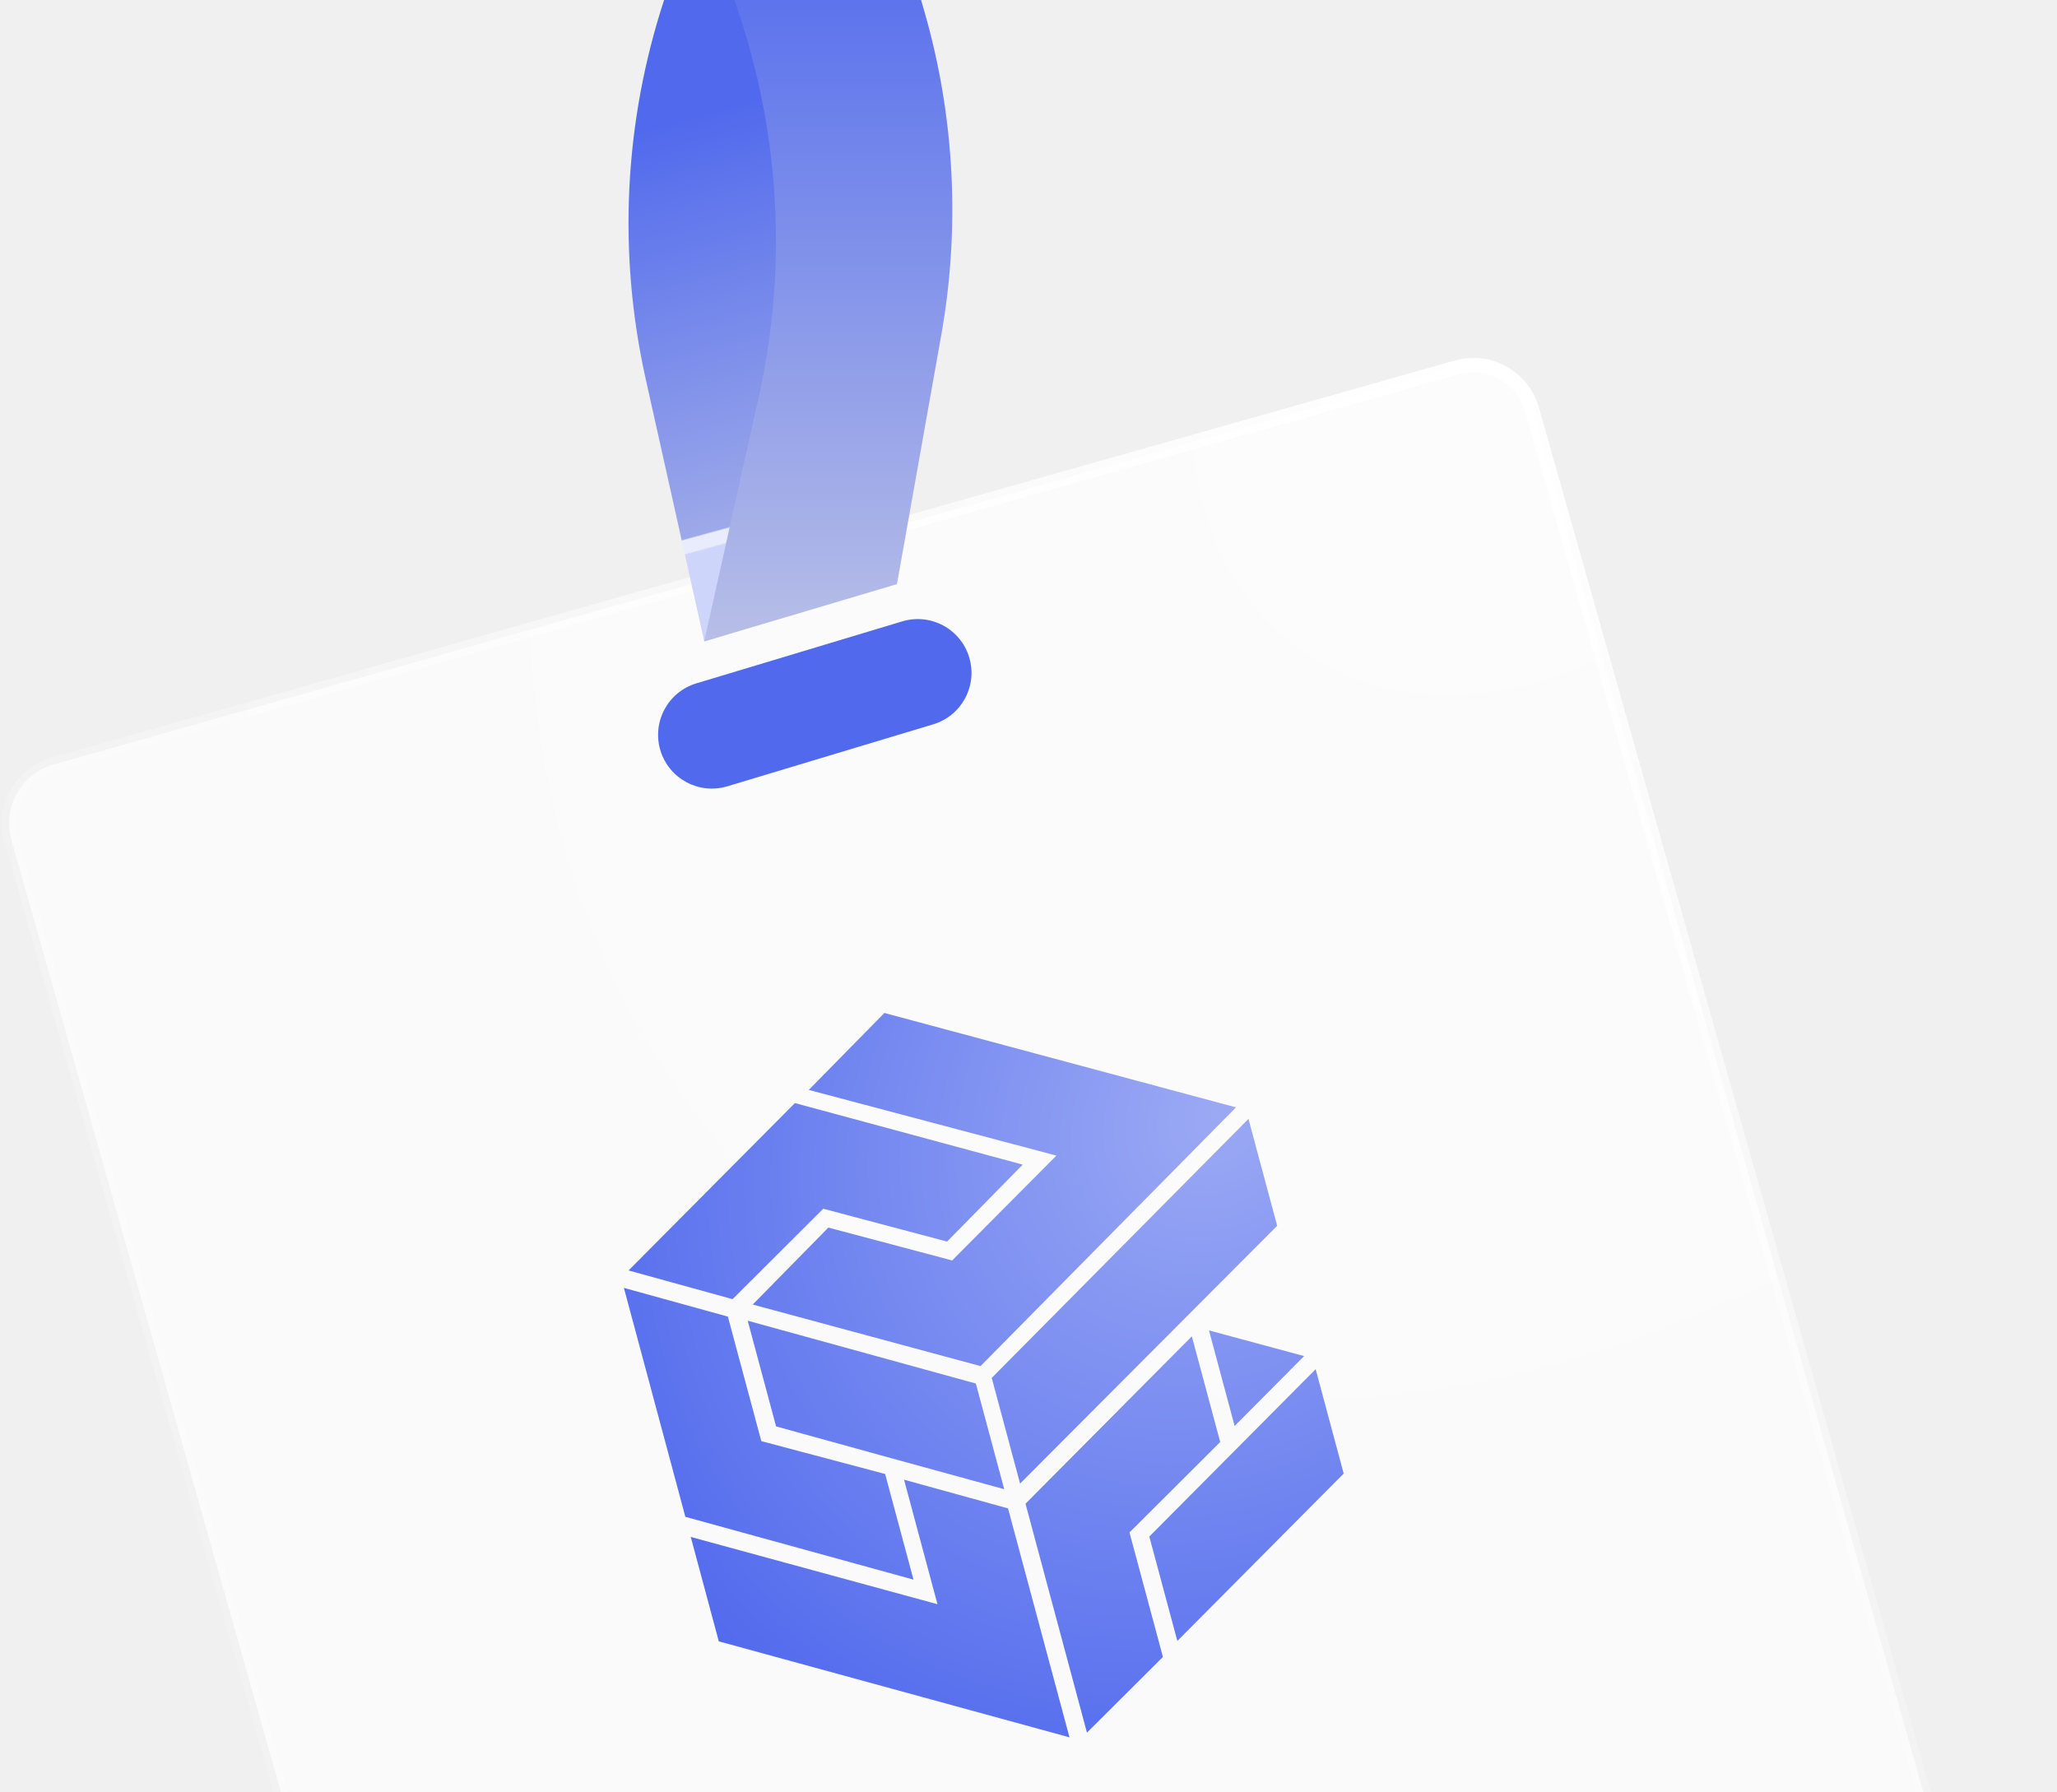
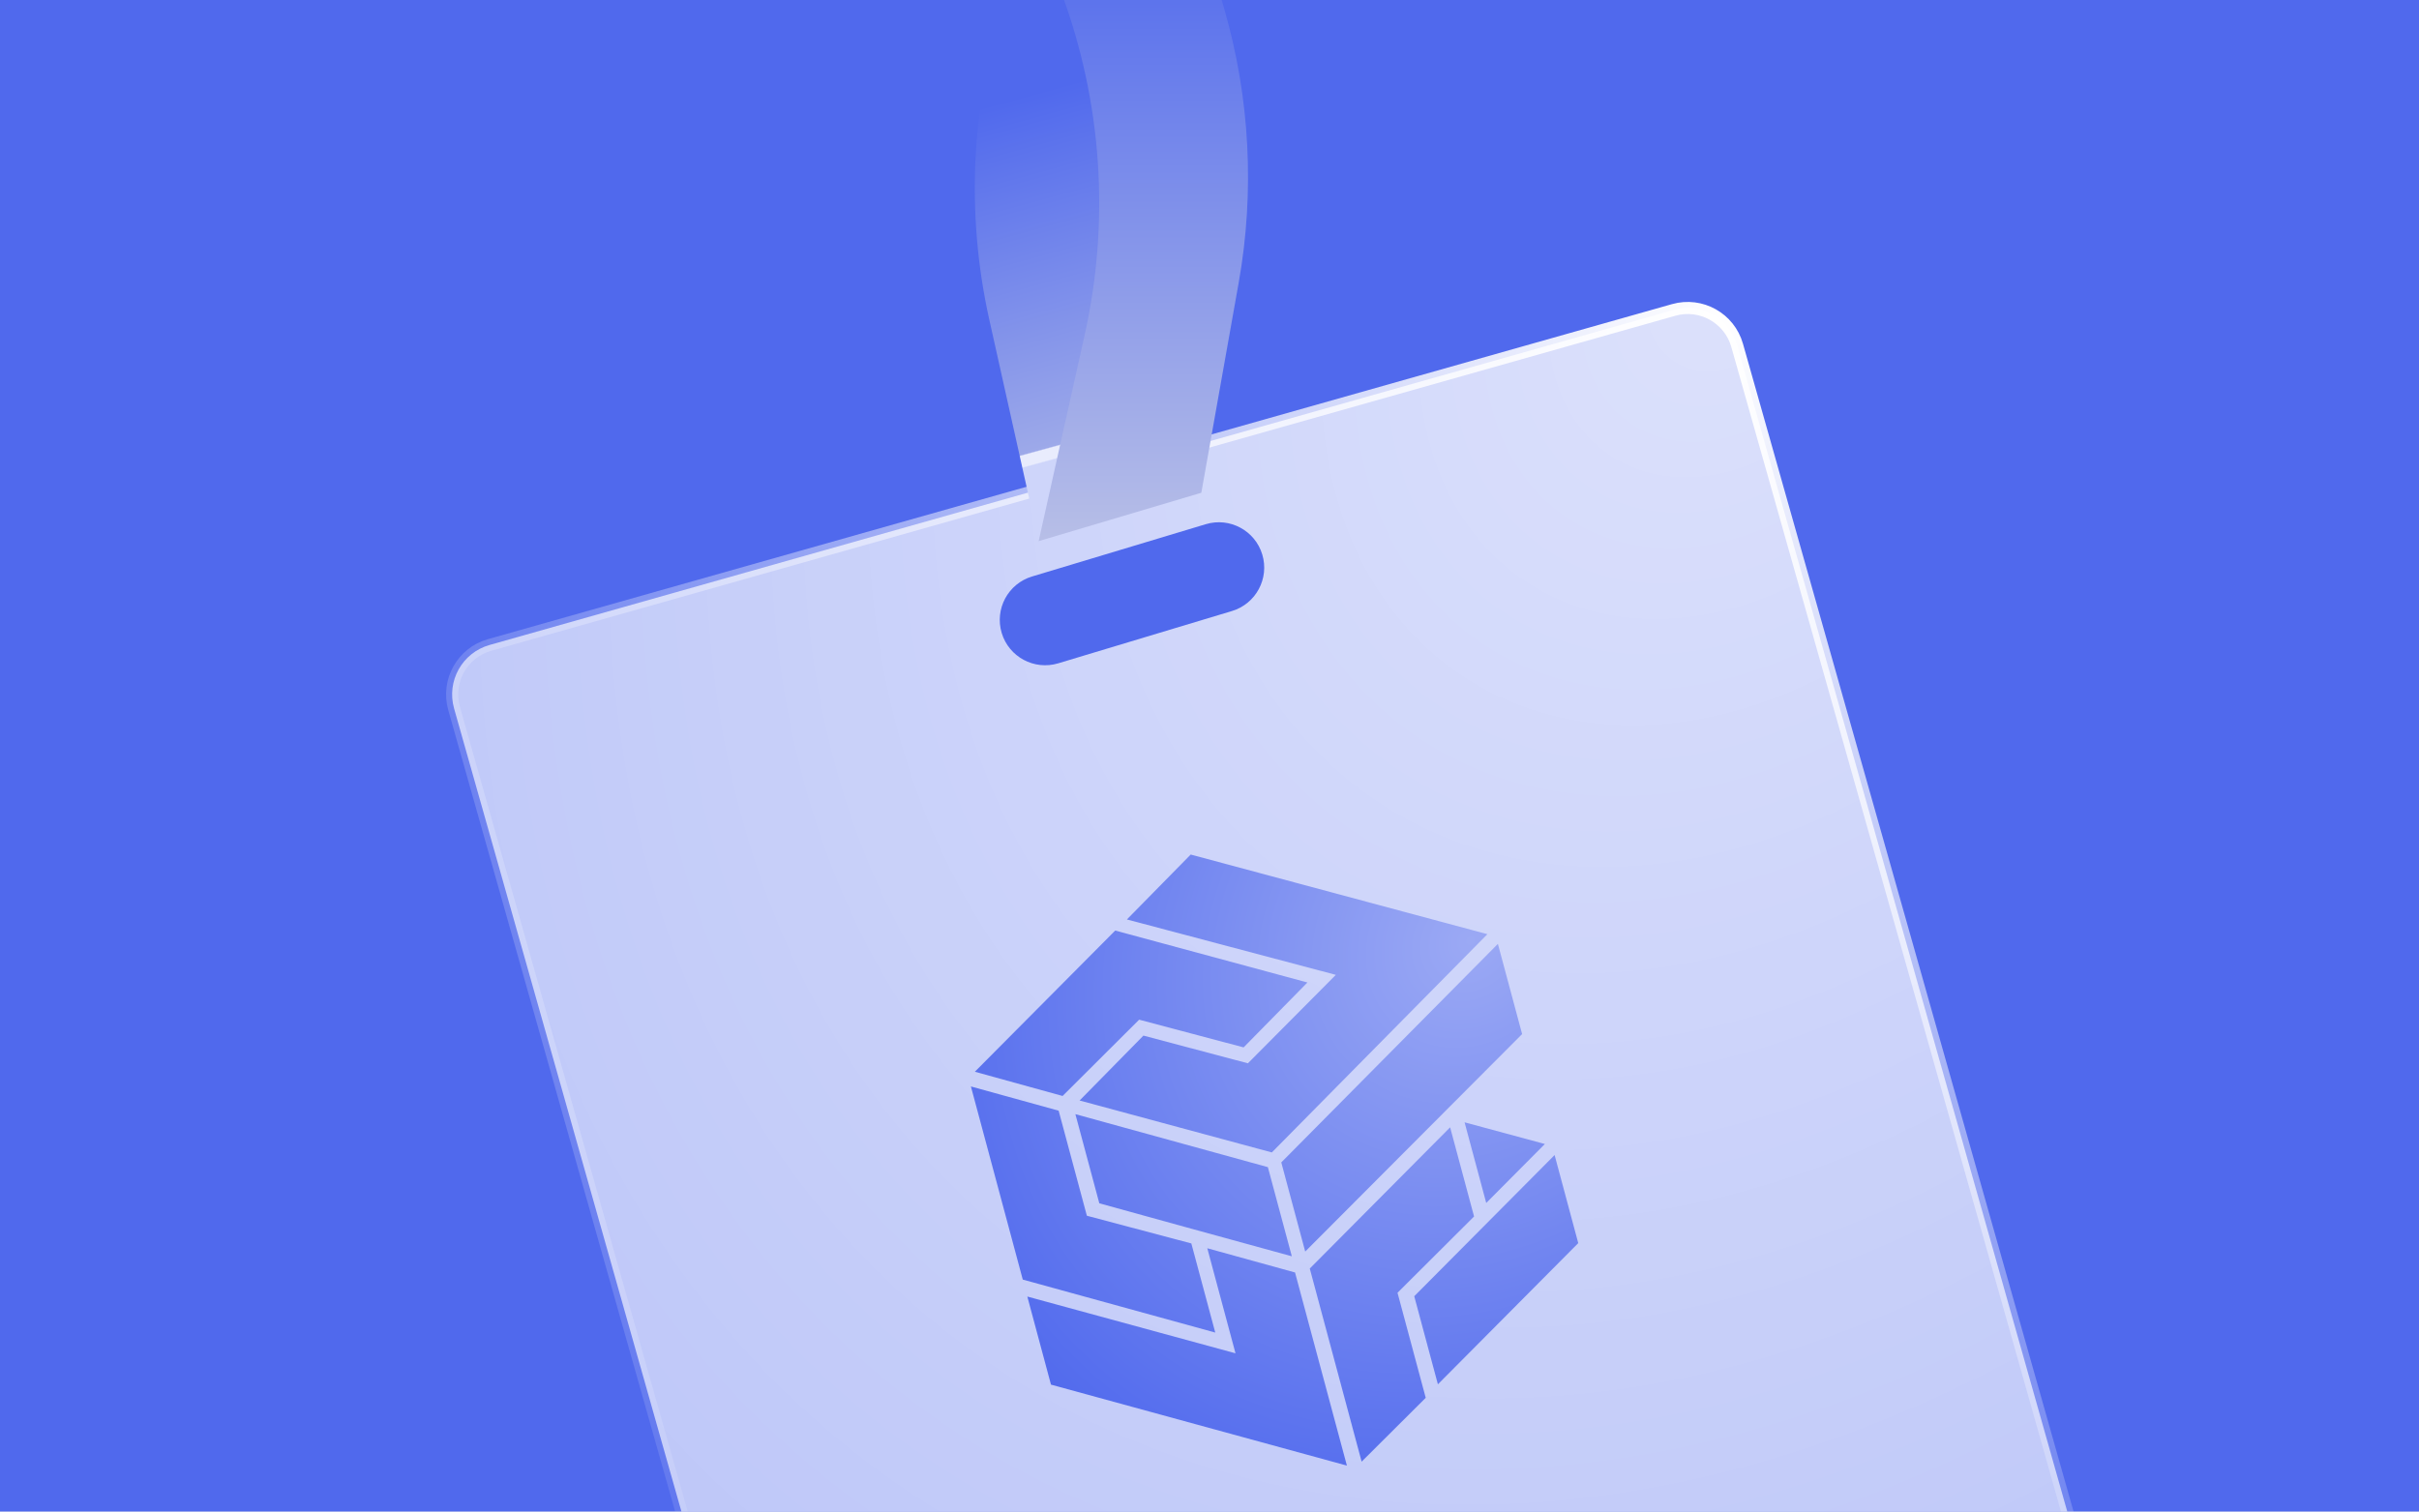
- <svg xmlns="http://www.w3.org/2000/svg" width="574" height="500" viewBox="0 0 574 500" fill="none">
-   <rect x="-1.461" y="217.987" width="441" height="561" rx="17" transform="rotate(-15.8022 -1.46113 217.987)" fill="url(#paint0_radial_0_1)" stroke="url(#paint1_radial_0_1)" stroke-width="4" />
-   <rect x="179.954" y="195.02" width="90" height="30" rx="15" transform="rotate(-16.7551 179.954 195.02)" fill="#5069ED" />
-   <path d="M195 -29.5L243 -48L231.474 4.439C224.592 35.75 225.338 68.257 233.649 99.22L250.5 162L196.522 179L180.185 105.788C172.343 70.645 174.134 34.037 185.369 -0.173L195 -29.5Z" fill="url(#paint2_linear_0_1)" />
-   <path d="M192.796 -32.701L243.472 -47L257.911 3.059C266.388 32.45 268.011 63.392 262.655 93.508L250.296 163L196.5 179L211.727 110.754C220.125 73.118 217.463 33.857 204.063 -2.301L192.796 -32.701Z" fill="url(#paint3_linear_0_1)" />
-   <path d="M245.579 406.055L216.561 398.04L208.645 368.555L272.308 386.084L280.224 415.57L245.579 406.055ZM225.683 304.147L246.785 282.676L344.905 309.018L273.614 381.218L210.045 364.039L231.147 342.569L265.698 351.733L294.784 322.474L225.683 304.147ZM221.818 307.818L285.387 324.997L264.284 346.468L229.734 337.304L204.418 362.54L175.4 354.525L221.818 307.818ZM174.094 359.391L203.112 367.406L212.442 402.156L246.992 411.32L254.908 440.805L191.245 423.276L174.094 359.391ZM192.753 428.892L261.6 447.664L252.271 412.913L281.289 420.928L298.44 484.813L200.575 458.026L192.753 428.892ZM303.313 483.505L286.162 419.62L332.58 372.914L340.496 402.399L315.18 427.635L324.51 462.386L303.313 483.505ZM374.952 411.212L328.534 457.918L320.713 428.784L367.131 382.078L374.952 411.212ZM344.52 397.932L337.359 371.255L363.911 378.426L344.52 397.932ZM356.388 342.062L284.654 414.004L276.739 384.519L348.378 312.226L356.388 342.062Z" fill="url(#paint4_radial_0_1)" />
+ <svg xmlns="http://www.w3.org/2000/svg" width="800" height="500" viewBox="0 0 800 500" fill="none">
+   <g clip-path="url(#clip0_1323_168)">
+     <rect width="800" height="500" fill="#5069ED" />
+     <rect x="145.539" y="217.987" width="441" height="561" rx="17" transform="rotate(-15.8022 145.539 217.987)" fill="url(#paint0_radial_1323_168)" stroke="url(#paint1_radial_1323_168)" stroke-width="4" />
+     <rect x="326.954" y="195.02" width="90" height="30" rx="15" transform="rotate(-16.7551 326.954 195.02)" fill="#5069ED" />
+     <path d="M342 -29.5L390 -48L378.474 4.439C371.592 35.75 372.338 68.257 380.649 99.22L397.5 162L343.522 179L327.185 105.788C319.343 70.645 321.134 34.037 332.369 -0.173L342 -29.5Z" fill="url(#paint2_linear_1323_168)" />
+     <path d="M339.796 -32.701L390.472 -47L404.911 3.059C413.388 32.45 415.011 63.392 409.655 93.508L397.296 163L343.5 179L358.727 110.754C367.125 73.118 364.463 33.857 351.063 -2.301L339.796 -32.701Z" fill="url(#paint3_linear_1323_168)" />
+     <path d="M392.579 406.055L363.561 398.04L355.645 368.555L419.308 386.084L427.224 415.57L392.579 406.055ZM372.683 304.147L393.785 282.676L491.905 309.018L420.614 381.218L357.045 364.039L378.147 342.569L412.698 351.733L441.784 322.474L372.683 304.147ZM368.818 307.818L432.387 324.997L411.284 346.468L376.734 337.304L351.418 362.54L322.4 354.525L368.818 307.818ZM321.094 359.391L350.112 367.406L359.442 402.156L393.992 411.32L401.908 440.805L338.245 423.276L321.094 359.391ZM339.753 428.892L408.6 447.664L399.271 412.913L428.289 420.928L445.44 484.813L347.575 458.026L339.753 428.892ZM450.313 483.505L433.162 419.62L479.58 372.914L487.496 402.399L462.18 427.635L471.51 462.386L450.313 483.505ZM521.952 411.212L475.534 457.918L467.713 428.784L514.131 382.078L521.952 411.212ZM491.52 397.932L484.359 371.255L510.911 378.426L491.52 397.932ZM503.388 342.062L431.654 414.004L423.739 384.519L495.378 312.226L503.388 342.062Z" fill="url(#paint4_radial_1323_168)" />
+   </g>
  <defs>
-     <radialGradient id="paint0_radial_0_1" cx="0" cy="0" r="1" gradientUnits="userSpaceOnUse" gradientTransform="translate(442.184 216.884) rotate(142.672) scale(635.627 500.627)">
+     <radialGradient id="paint0_radial_1323_168" cx="0" cy="0" r="1" gradientUnits="userSpaceOnUse" gradientTransform="translate(589.184 216.884) rotate(142.672) scale(635.627 500.627)">
      <stop stop-color="white" stop-opacity="0.8" />
      <stop offset="1" stop-color="white" stop-opacity="0.6" />
    </radialGradient>
-     <radialGradient id="paint1_radial_0_1" cx="0" cy="0" r="1" gradientUnits="userSpaceOnUse" gradientTransform="translate(436.128 222.591) rotate(137.505) scale(590.896 465.396)">
+     <radialGradient id="paint1_radial_1323_168" cx="0" cy="0" r="1" gradientUnits="userSpaceOnUse" gradientTransform="translate(583.128 222.591) rotate(137.505) scale(590.896 465.396)">
      <stop stop-color="white" />
      <stop offset="1" stop-color="white" stop-opacity="0" />
    </radialGradient>
-     <linearGradient id="paint2_linear_0_1" x1="172.796" y1="-36" x2="228.296" y2="166.5" gradientUnits="userSpaceOnUse">
+     <linearGradient id="paint2_linear_1323_168" x1="319.796" y1="-36" x2="375.296" y2="166.5" gradientUnits="userSpaceOnUse">
      <stop offset="0.334" stop-color="#5069ED" />
      <stop offset="0.879" stop-color="#9DA9E9" />
      <stop offset="0.881" stop-color="#E9ECFD" />
      <stop offset="0.898" stop-color="#E9ECFD" />
      <stop offset="0.9" stop-color="#CED5FA" />
    </linearGradient>
-     <linearGradient id="paint3_linear_0_1" x1="231.796" y1="-25" x2="231.796" y2="180" gradientUnits="userSpaceOnUse">
+     <linearGradient id="paint3_linear_1323_168" x1="378.796" y1="-25" x2="378.796" y2="180" gradientUnits="userSpaceOnUse">
      <stop stop-color="#5069ED" />
      <stop offset="1" stop-color="#B8BFE7" />
    </linearGradient>
-     <radialGradient id="paint4_radial_0_1" cx="0" cy="0" r="1" gradientUnits="userSpaceOnUse" gradientTransform="translate(339.526 311.328) rotate(130.278) scale(208.199 180.19)">
+     <radialGradient id="paint4_radial_1323_168" cx="0" cy="0" r="1" gradientUnits="userSpaceOnUse" gradientTransform="translate(486.526 311.328) rotate(130.278) scale(208.199 180.19)">
      <stop stop-color="#9BA9F4" />
      <stop offset="1" stop-color="#5069ED" />
    </radialGradient>
+     <clipPath id="clip0_1323_168">
+       <rect width="800" height="500" fill="white" />
+     </clipPath>
  </defs>
</svg>
